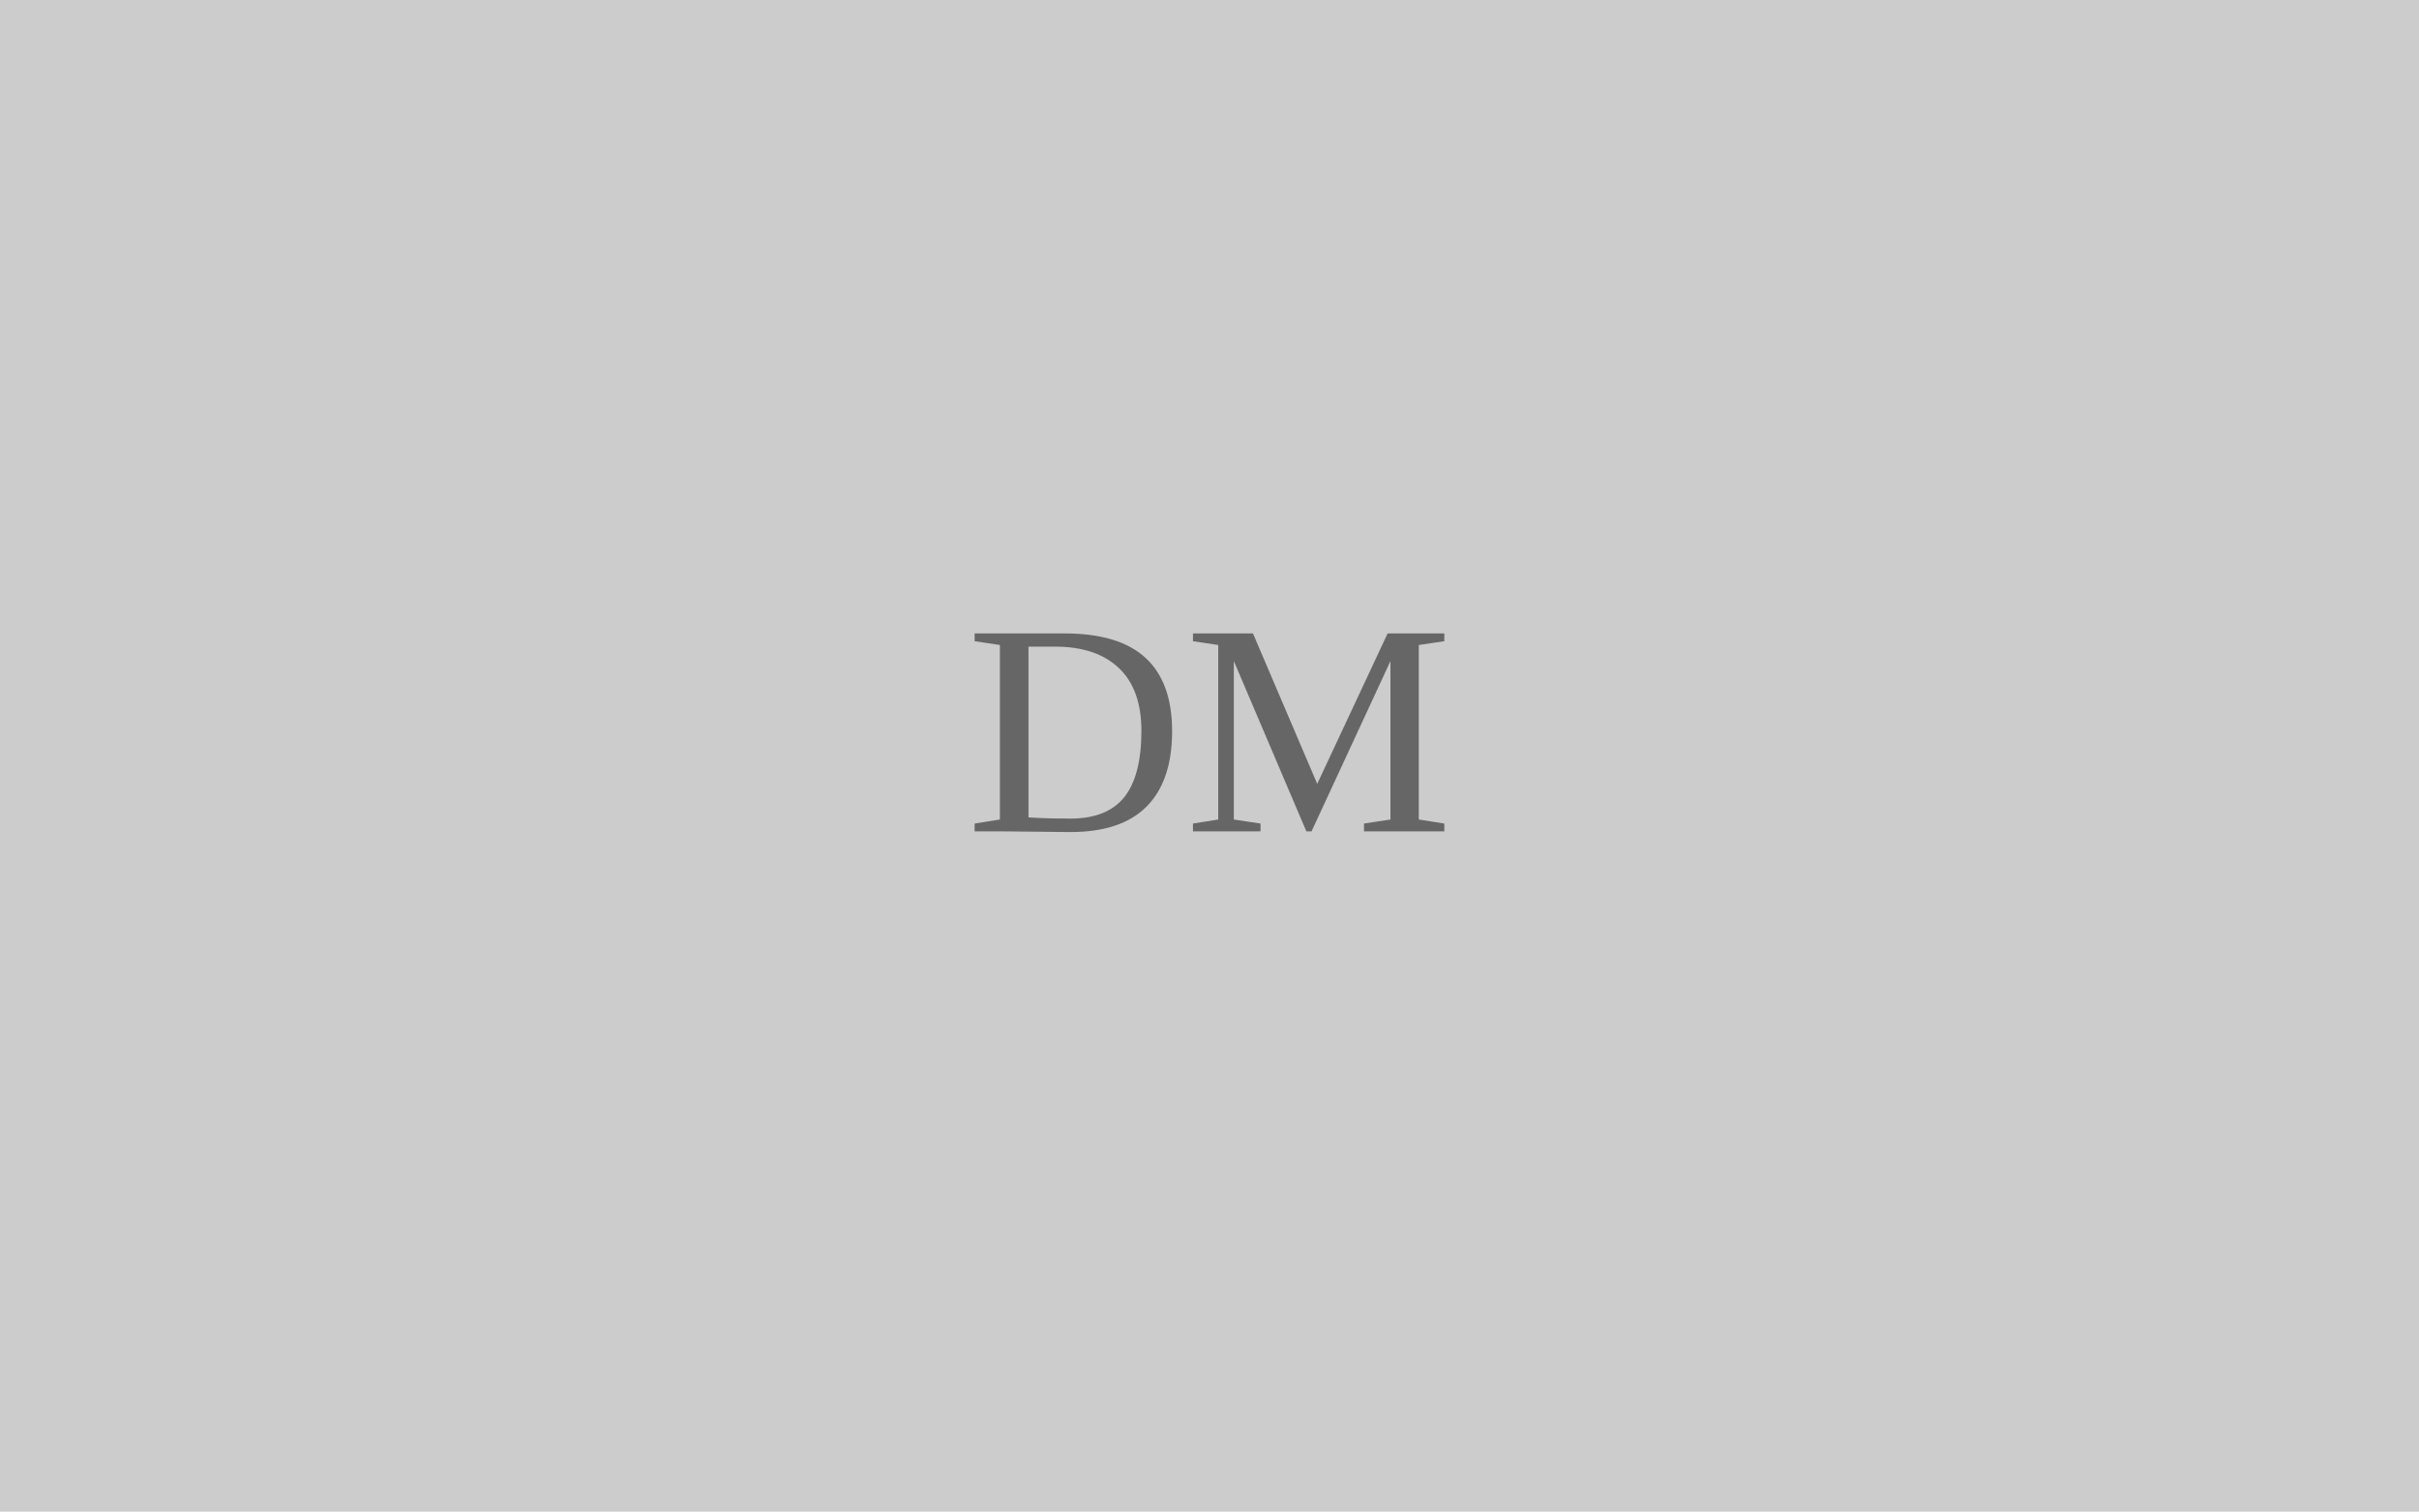
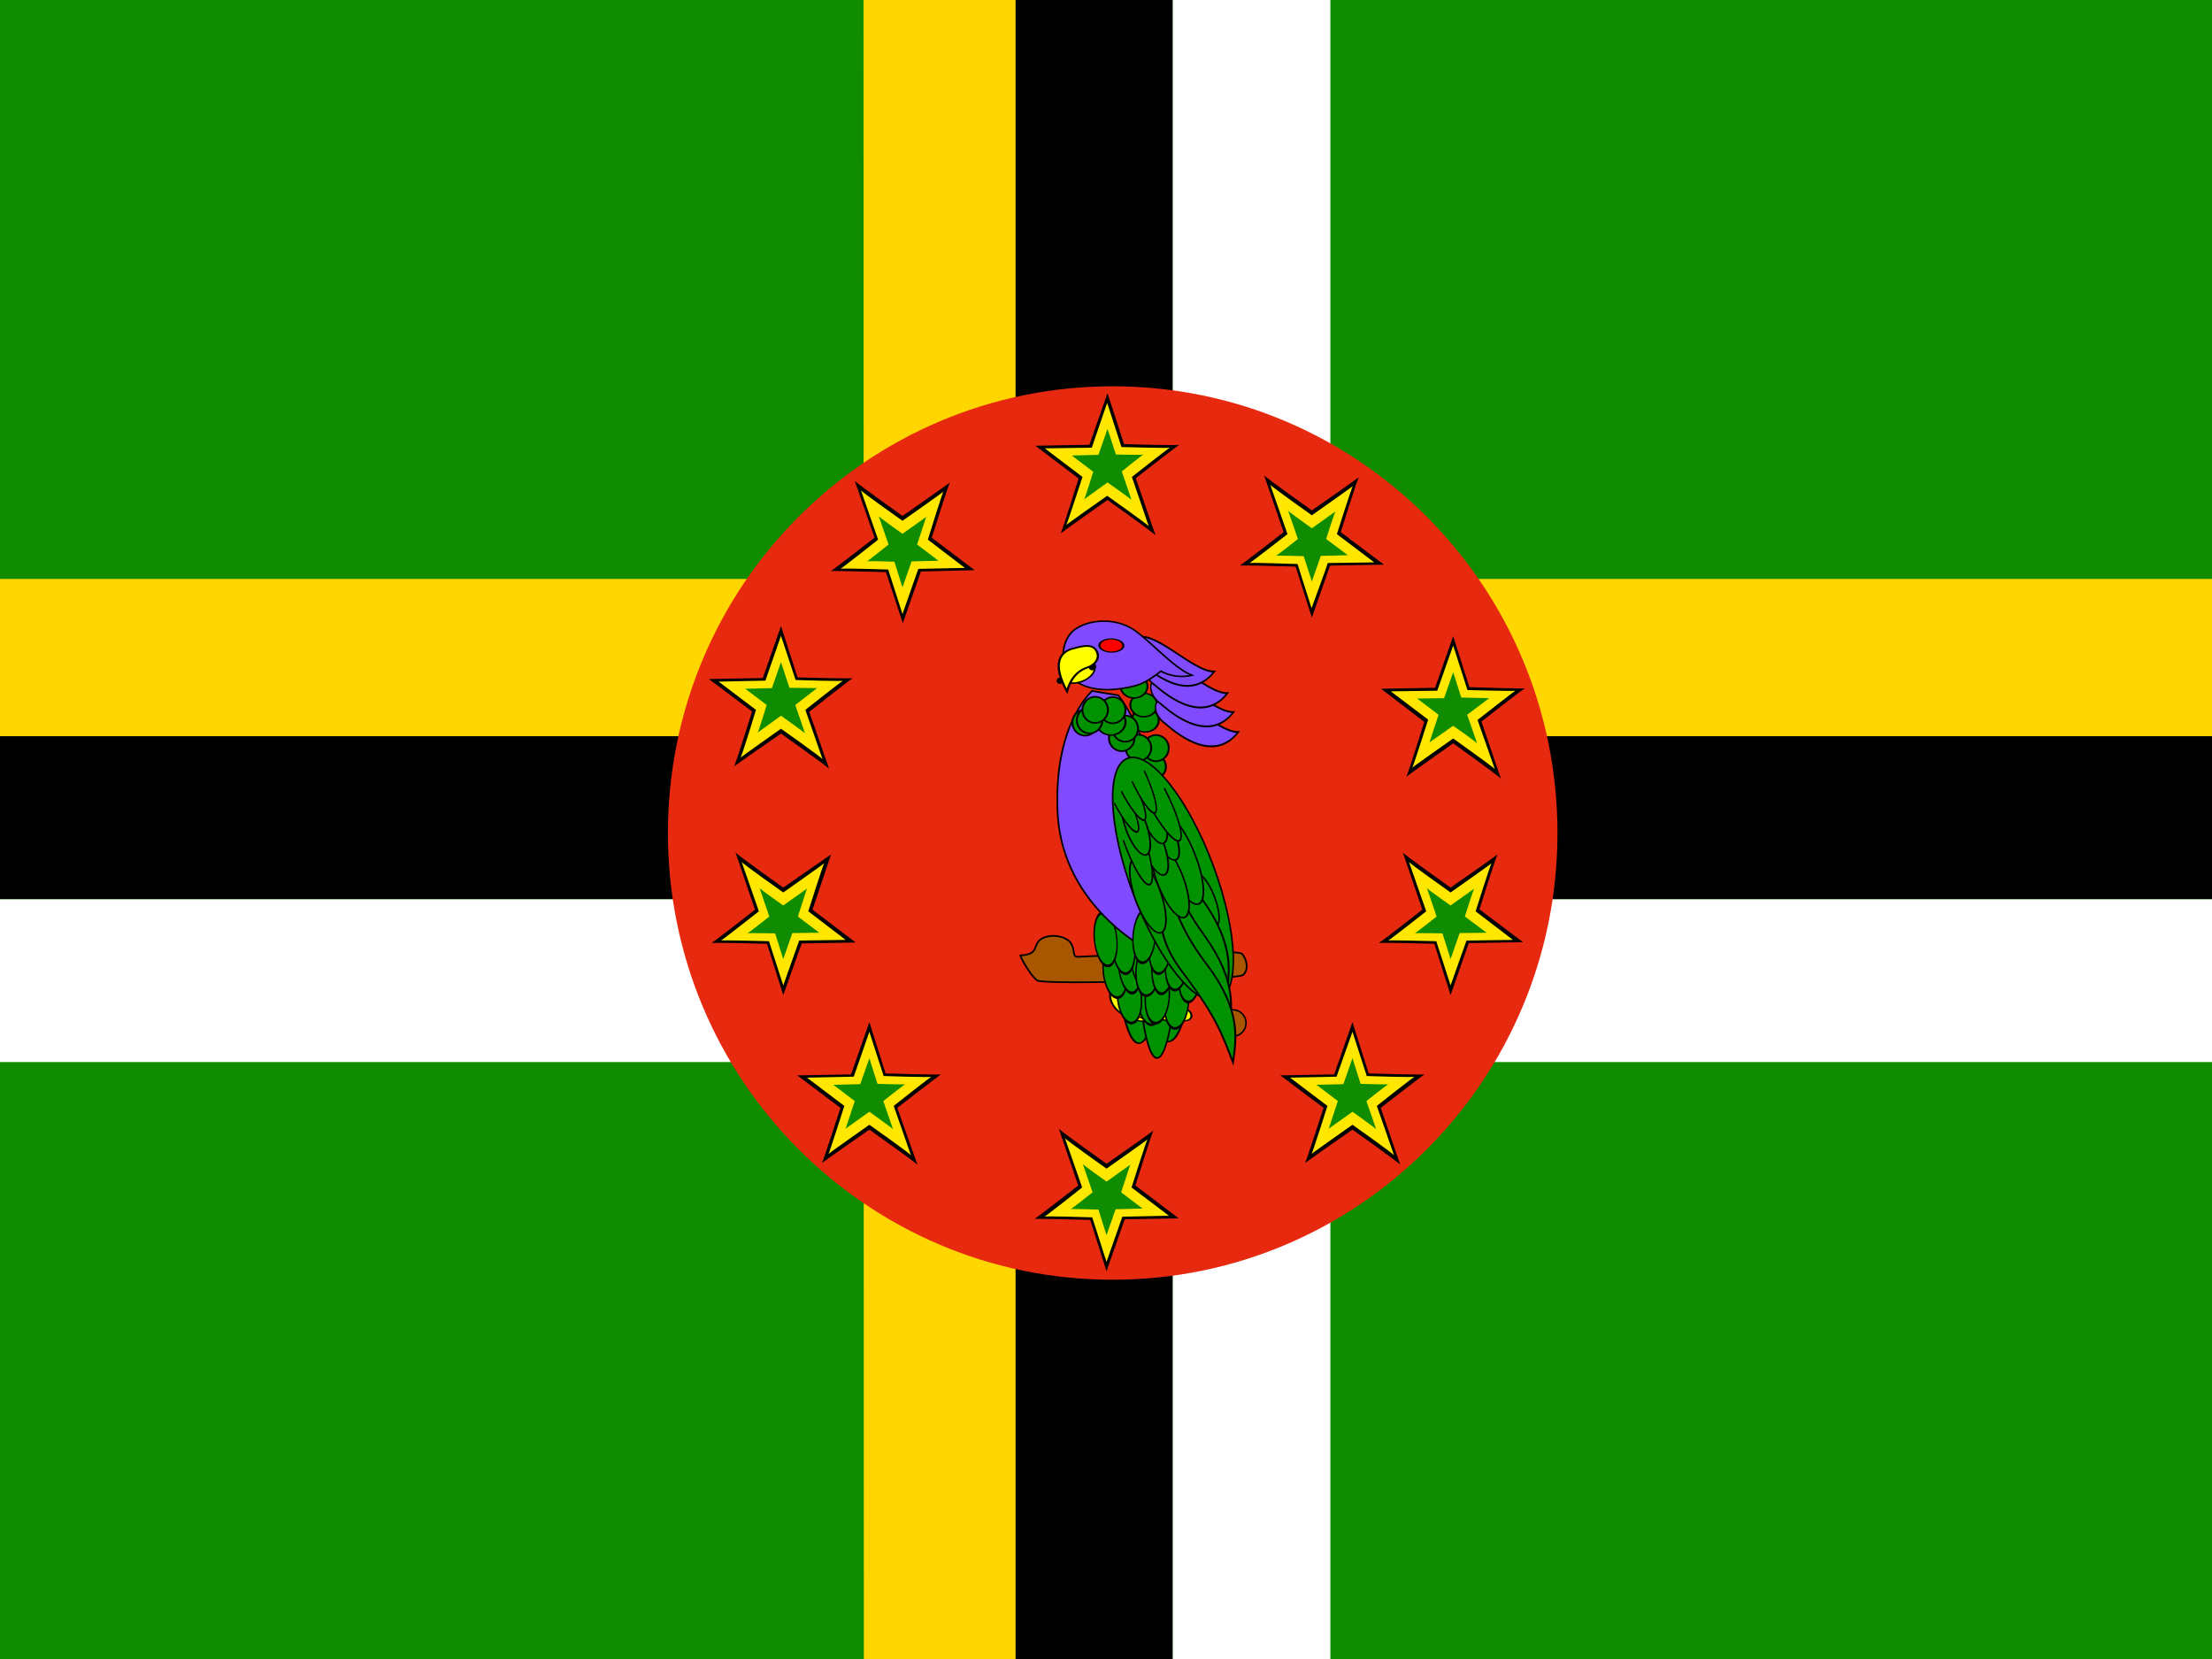
- <svg xmlns="http://www.w3.org/2000/svg" width="160" height="100">
-   <rect width="160" height="100" fill="#cccccc" />
-   <text x="80" y="55" font-size="20" text-anchor="middle" fill="#666666">DM</text>
+ <svg xmlns="http://www.w3.org/2000/svg" id="flag-icons-dm" viewBox="0 0 640 480">
+   <defs>
+     <clipPath id="a">
+       <path fill-opacity=".7" d="M-85 0h682.7v512H-85z" />
+     </clipPath>
+   </defs>
+   <g fill-rule="evenodd" clip-path="url(#a)" transform="translate(79.7) scale(.94)">
+     <path fill="#108c00" d="M-258.3 0H769.2v512H-258.3z" />
+     <path fill="#ffd600" d="M-260 178.2H772.6v50.1H-260z" />
+     <path fill="#ffd600" d="M181 0h48.5v512h-48.4z" />
+     <path d="M227.8 0h48.4v512h-48.4z" />
+     <path d="M-260 226.6H772.6v50.2H-260z" />
+     <path fill="#fff" d="M-260 276.8H772.6v50.1H-260z" />
+     <path fill="#fff" d="M276.2 0h48.5v512h-48.5z" />
+     <rect width="273.8" height="275" x="-394.6" y="-393.9" fill="#e72910" ry="137.5" transform="scale(-1)" />
+     <g stroke-width="1pt">
+       <path d="m250.5 137 5.6-16 5.1 15.7s17.1.5 17.1.2-13.5 10.3-13.5 10.3l6.1 17.6c-.2-.5-14.8-10.9-14.8-10.9s-14.8 10.4-14.5 10.4 5.6-17 5.6-17l-13.3-10.1 16.6-.3z" />
+       <path fill="#ffe700" d="M251.3 137.7 256 124l4.4 13.6s14.9.4 14.9.2-11.7 9-11.7 9l5.2 15.2c-.2-.5-12.8-9.4-12.8-9.4s-12.8 9-12.6 9 5-14.8 5-14.8l-11.6-8.8 14.4-.2z" />
+       <path fill="#108c00" d="m253.3 140 2.8-8 2.6 7.9s8.5.2 8.5 0-6.7 5.2-6.7 5.2l3 8.8c-.1-.3-7.4-5.4-7.4-5.4l-7.2 5.2c.2 0 2.8-8.5 2.8-8.5l-6.6-5 8.2-.2z" />
+     </g>
+     <g stroke-width="1pt">
+       <path d="m356.9 211.8 5.6-16 5 15.7s17.2.6 17.2.3-13.5 10.3-13.5 10.3l6 17.6c-.2-.5-14.7-10.9-14.7-10.9s-14.8 10.4-14.5 10.4 5.6-17 5.6-17L340.3 212l16.6-.3z" />
+       <path fill="#ffe700" d="m357.6 212.6 4.9-13.9 4.4 13.7s14.8.4 14.8.2-11.7 9-11.7 9l5.3 15.1c-.2-.4-12.8-9.4-12.8-9.4s-12.8 9-12.6 9 4.9-14.8 4.9-14.8l-11.5-8.7 14.3-.2z" />
+       <path fill="#108c00" d="m359.7 214.9 2.8-8 2.5 7.8 8.6.2-6.8 5.1s3.2 9 3 8.8c0-.3-7.3-5.4-7.3-5.4l-7.3 5.1 2.8-8.5-6.6-5 8.3-.1z" />
+     </g>
+     <g stroke-width="1pt">
+       <path d="m325.9 330.6 5.6-16 5 15.8s17.2.5 17.2.3-13.5 10.3-13.5 10.3l6 17.5c-.2-.5-14.7-10.8-14.7-10.8S316.7 358 316.9 358s5.7-17 5.7-17l-13.3-10 16.6-.3z" />
+       <path fill="#ffe700" d="m326.6 331.4 4.9-13.8 4.4 13.6s14.8.5 14.8.2-11.7 9-11.7 9l5.3 15.2c-.2-.5-12.8-9.4-12.8-9.4s-12.8 9-12.6 9 4.9-14.8 4.9-14.8l-11.5-8.7 14.3-.3z" />
+       <path fill="#108c00" d="m328.7 333.7 2.8-8 2.5 7.9s8.6.3 8.6.1-6.8 5.2-6.8 5.2l3 8.7c0-.2-7.3-5.4-7.3-5.4l-7.3 5.2 2.8-8.5-6.6-5 8.3-.2z" />
+     </g>
+     <g stroke-width="1pt">
+       <path d="m177.2 330.6 5.6-16 5 15.8s17.1.5 17.1.3-13.5 10.3-13.5 10.3l6.2 17.5c-.3-.5-14.8-10.8-14.8-10.8S168 358 168.2 358s5.7-17 5.7-17l-13.3-10 16.6-.3z" />
+       <path fill="#ffe700" d="m178 331.4 4.8-13.8 4.4 13.6s14.8.5 14.8.2-11.7 9-11.7 9l5.3 15.2c-.2-.5-12.8-9.4-12.8-9.4s-12.8 9-12.6 9 4.9-14.8 4.9-14.8l-11.5-8.7 14.3-.3z" />
+       <path fill="#108c00" d="m180 333.7 2.8-8 2.5 7.9s8.6.3 8.6.1-6.8 5.2-6.8 5.2l3 8.7c0-.2-7.3-5.4-7.3-5.4l-7.3 5.2 2.8-8.5-6.6-5 8.3-.2z" />
+     </g>
+     <g stroke-width="1pt">
+       <path d="m150 208.7 5.6-16 5.1 15.8s17.1.5 17.1.2-13.5 10.4-13.5 10.4l6.1 17.5c-.3-.5-14.8-10.8-14.8-10.8S140.8 236 141.1 236s5.6-17 5.6-17l-13.3-10 16.6-.3z" />
+       <path fill="#ffe700" d="m150.8 209.5 4.8-13.8 4.5 13.6s14.7.5 14.7.2-11.7 9-11.7 9l5.3 15.2c-.2-.5-12.8-9.4-12.8-9.4s-12.8 9-12.5 9 4.8-14.8 4.8-14.8l-11.5-8.7 14.4-.3z" />
+       <path fill="#108c00" d="m152.8 211.8 2.8-8 2.6 7.9 8.5.1-6.7 5.2 3 8.7c-.1-.2-7.4-5.4-7.4-5.4l-7.2 5.2c.2 0 2.8-8.5 2.8-8.5l-6.6-5 8.2-.2z" />
+     </g>
+     <g stroke-width="1pt">
+       <path d="m324.6 174.1-5.6 16-5-15.7s-17.2-.5-17.2-.3 13.5-10.3 13.5-10.3l-6-17.5c.2.5 14.7 10.8 14.7 10.8s14.8-10.3 14.5-10.3-5.6 17-5.6 17l13.3 10-16.6.3z" />
+       <path fill="#ffe700" d="M323.9 173.3c0 .3-5 13.9-5 13.9l-4.3-13.6s-14.8-.5-14.8-.3 11.7-8.9 11.7-8.9l-5.3-15.2c.2.5 12.8 9.4 12.8 9.4s12.8-9 12.6-9-4.9 14.8-4.9 14.8l11.5 8.7-14.4.2z" />
+       <path fill="#108c00" d="m321.8 171-2.8 8-2.5-7.8s-8.6-.3-8.6-.1 6.8-5.2 6.8-5.2l-3-8.7c0 .2 7.3 5.4 7.3 5.4l7.3-5.2c-.2 0-2.9 8.5-2.9 8.5l6.7 5-8.3.2z" />
+     </g>
+     <g stroke-width="1pt">
+       <path d="m367.3 290.3-5.6 16-5-15.8s-17.2-.5-17.2-.2S353 280 353 280l-6-17.6c.2.5 14.7 10.8 14.7 10.8s14.8-10.3 14.5-10.3-5.6 17-5.6 17L384 290l-16.6.3z" />
+       <path fill="#ffe700" d="m366.6 289.5-4.9 13.8-4.4-13.6s-14.8-.4-14.8-.2 11.7-9 11.7-9l-5.3-15.2c.2.5 12.8 9.4 12.8 9.4s12.8-9 12.6-9-4.9 14.8-4.9 14.8l11.5 8.8-14.4.2z" />
+       <path fill="#108c00" d="m364.5 287.2-2.8 8-2.5-7.9s-8.6-.2-8.6 0 6.8-5.2 6.8-5.2l-3-8.8c0 .3 7.3 5.4 7.3 5.4l7.3-5.2c-.2 0-2.9 8.6-2.9 8.6l6.7 5-8.3.1z" />
+     </g>
+     <g stroke-width="1pt">
+       <path d="m261.4 375.3-5.6 16-5-15.8s-17.2-.5-17.2-.3 13.5-10.3 13.5-10.3l-6-17.5c.2.5 14.7 10.8 14.7 10.8s14.8-10.3 14.5-10.3-5.6 17-5.6 17L278 375l-16.6.3z" />
+       <path fill="#ffe700" d="m260.7 374.4-4.9 14-4.4-13.7s-14.8-.5-14.8-.2 11.7-9 11.7-9l-5.3-15.2c.2.5 12.8 9.4 12.8 9.4s12.8-9 12.6-9-4.9 14.8-4.9 14.8l11.5 8.7-14.3.3z" />
+       <path fill="#108c00" d="m258.6 372.2-2.8 8-2.5-7.9s-8.6-.3-8.6-.1 6.8-5.2 6.8-5.2l-3-8.7c0 .2 7.3 5.4 7.3 5.4l7.3-5.2-2.8 8.5 6.6 5-8.3.2z" />
+     </g>
+     <g stroke-width="1pt">
+       <path d="m162 290.3-5.7 16-5-15.8s-17.2-.5-17.2-.2 13.5-10.3 13.5-10.3l-6-17.6c.2.5 14.7 10.8 14.7 10.8L171 263l-5.7 17 13.3 10.1-16.6.3z" />
+       <path fill="#ffe700" d="m161.2 289.5-4.9 13.8-4.4-13.6s-14.8-.4-14.8-.2 11.7-9 11.7-9l-5.3-15.2c.2.5 12.8 9.4 12.8 9.4s12.8-9 12.6-9-4.9 14.8-4.9 14.8l11.5 8.8-14.3.2z" />
+       <path fill="#108c00" d="m159.1 287.2-2.8 8-2.5-7.9s-8.6-.2-8.6 0 6.8-5.2 6.8-5.2l-3-8.8c0 .3 7.3 5.4 7.3 5.4l7.3-5.2-2.8 8.6 6.6 5-8.3.1z" />
+     </g>
+     <g stroke-width="1pt">
+       <path d="m198.7 175.8-5.6 16-5.2-15.7s-17-.5-17-.3 13.5-10.3 13.5-10.3l-6.1-17.5c.2.5 14.7 10.8 14.7 10.8s14.8-10.3 14.6-10.3-5.6 17-5.6 17l13.2 10-16.5.4z" />
+       <path fill="#ffe700" d="m197.9 175-4.9 14-4.4-13.7s-14.8-.5-14.8-.2 11.7-9 11.7-9l-5.3-15.2c.2.5 12.8 9.4 12.8 9.4s12.8-9 12.6-9-4.8 14.8-4.8 14.8l11.4 8.7-14.3.3z" />
+       <path fill="#108c00" d="m195.8 172.8-2.8 8-2.5-7.9s-8.5-.3-8.5-.1 6.7-5.2 6.7-5.2l-3-8.7c0 .2 7.3 5.4 7.3 5.4l7.3-5.2-2.8 8.5 6.6 5-8.3.2z" />
+     </g>
+     <g transform="matrix(1.04 0 0 1.04 -250.6 359.4)">
+       <g fill="#009200" stroke="#000" stroke-width="2.5" transform="matrix(.16 -.02 0 .18 429.8 -215.6)">
+         <ellipse cx="680.2" cy="586.1" rx="30.8" ry="189.8" transform="matrix(1.4 0 0 1 -534.3 263.7)" />
+         <ellipse cx="680.2" cy="586.1" rx="30.8" ry="189.8" transform="matrix(1.5 0 0 1 -547.2 267)" />
+         <ellipse cx="680.2" cy="586.1" rx="30.8" ry="189.8" transform="matrix(1.2 0 0 1.1 -365 214.1)" />
+       </g>
+       <g stroke="#000" transform="translate(72.9 -9.8)">
+         <path fill="#a95600" stroke-width=".5" d="M388.5-53c6-.3 3.4-3.3 6.4-5 3-1.6 7.3-.6 8.6 1.4 1.3 2 .3 4 2 4s47-2.5 48.6-.9c1.6 1.7 2 5 .3 6.3-1.6 1.4-58.9 3-60.9 1.6s-5-7-5-7.4z" />
+         <path fill="#ff0" stroke-width="3.9" d="M529.6 405.5c0 40 45.6 27.8 46.8 61.2-.7 35.4-76.7 3.5-78.6-61.2 1.9-64.8 75-98 76.7-61 1.2 30.6-45 21-45 61z" transform="matrix(.15 0 0 .1 340.4 -81.7)" />
+         <path fill="#ff0" stroke-width="3.9" d="M529.6 405.5c0 40 45.6 27.8 46.8 61.2-.7 35.4-76.7 3.5-78.6-61.2 1.9-64.8 75-98 76.7-61 1.2 30.6-45 21-45 61z" transform="matrix(.15 0 0 .1 344.4 -81.6)" />
+         <path fill="#ff0" stroke-width="3.9" d="M529.6 405.5c0 40 45.6 27.8 46.8 61.2-.7 35.4-76.7 3.5-78.6-61.2 1.9-64.8 75-98 76.7-61 1.2 30.6-45 21-45 61z" transform="matrix(.15 0 0 .1 348.7 -81.8)" />
+         <path fill="#ff0" stroke-width="3.9" d="M529.6 405.5c0 40 45.6 27.8 46.8 61.2-.7 35.4-76.7 3.5-78.6-61.2 1.9-64.8 75-98 76.7-61 1.2 30.6-45 21-45 61z" transform="matrix(.15 0 0 .1 352.7 -81.8)" />
+         <ellipse cx="478.4" cy="-41.1" fill="#a95600" stroke-width=".4" rx="3.5" ry="3.4" transform="matrix(1.1 .02 -.02 1.15 -75.6 4.7)" />
+       </g>
+       <g fill="#009200" stroke="#000" stroke-width="2.5" transform="rotate(-5.8 688.4 -625.2)">
+         <ellipse cx="427.1" cy="905" rx="20.8" ry="24.1" transform="matrix(.17 0 0 .32 369.8 -361.6)" />
+         <ellipse cx="427.1" cy="905" rx="20.8" ry="24.1" transform="matrix(.17 0 0 .32 364 -362.7)" />
+         <ellipse cx="427.1" cy="905" rx="20.8" ry="24.1" transform="matrix(.17 0 0 .32 360.6 -370.6)" />
+         <ellipse cx="427.1" cy="905" rx="20.8" ry="24.1" transform="matrix(.16 0 0 .35 369.3 -399.4)" />
+         <ellipse cx="427.1" cy="905" rx="20.8" ry="24.1" transform="matrix(.16 0 0 .33 377.4 -379)" />
+         <ellipse cx="427.1" cy="905" rx="20.8" ry="24.1" transform="matrix(.16 0 0 .33 373.2 -382.2)" />
+         <ellipse cx="427.1" cy="905" rx="20.8" ry="24.1" transform="matrix(.16 0 0 .33 368 -386.7)" />
+         <ellipse cx="427.1" cy="905" rx="20.8" ry="24.1" transform="matrix(.16 0 0 .33 363 -389.5)" />
+       </g>
+       <path fill="#804bff" stroke="#000" stroke-width=".5" d="M482.6-141s-11.7 10-10.1 36.9c1.8 27 26.5 39.5 26.5 39.5s6.2-7.7 5.2-29.5c-2-31.8-13.8-45.7-13.8-45.7l-7.8-1.3z" />
+       <g fill="#009200" stroke="#000" stroke-width="2.5" transform="rotate(4.5 181 769.9)">
+         <ellipse cx="427.1" cy="905" rx="20.8" ry="24.1" transform="matrix(.17 0 0 .32 369.8 -361.6)" />
+         <ellipse cx="427.1" cy="905" rx="20.8" ry="24.1" transform="matrix(.17 0 0 .32 364 -362.7)" />
+         <ellipse cx="427.1" cy="905" rx="20.8" ry="24.1" transform="matrix(.17 0 0 .32 360.6 -370.6)" />
+         <ellipse cx="427.1" cy="905" rx="20.8" ry="24.1" transform="matrix(.16 0 0 .35 369.3 -399.4)" />
+         <ellipse cx="427.1" cy="905" rx="20.8" ry="24.1" transform="matrix(.16 0 0 .33 377.4 -379)" />
+         <ellipse cx="427.1" cy="905" rx="20.8" ry="24.1" transform="matrix(.16 0 0 .33 373.2 -382.2)" />
+         <ellipse cx="427.1" cy="905" rx="20.8" ry="24.1" transform="matrix(.16 0 0 .33 368 -386.7)" />
+         <ellipse cx="427.1" cy="905" rx="20.8" ry="24.1" transform="matrix(.16 0 0 .33 363 -389.5)" />
+       </g>
+       <ellipse cx="624.4" cy="606.1" fill="#c90000" stroke="#000" stroke-width="1pt" rx="58.3" ry="186.5" transform="matrix(.16 -.06 .06 .15 369.6 -145)" />
+       <g fill="#009200" stroke="#000" transform="rotate(1 242.4 -1957.8)">
+         <ellipse cx="218.1" cy="356.8" stroke-width="1.5" rx="10.8" ry="12.9" transform="matrix(.4 0 0 .3 445 -230.5)" />
+         <ellipse cx="218.1" cy="356.8" stroke-width="1.6" rx="10.8" ry="12.9" transform="matrix(.35 0 0 .3 457.2 -236)" />
+         <ellipse cx="218.1" cy="356.8" stroke-width="1.6" rx="10.8" ry="12.9" transform="matrix(.35 0 0 .3 452 -236)" />
+         <ellipse cx="218.1" cy="356.8" stroke-width="1.6" rx="10.8" ry="12.9" transform="matrix(.37 0 0 .27 449.5 -233.5)" />
+         <ellipse cx="218.1" cy="356.8" stroke-width="1.6" rx="10.8" ry="12.9" transform="matrix(.37 0 0 .27 449 -238)" />
+         <ellipse cx="218.1" cy="356.8" stroke-width="1.6" rx="10.8" ry="12.9" transform="matrix(.35 0 0 .3 447 -238.8)" />
+         <ellipse cx="218.1" cy="356.8" stroke-width="1.6" rx="10.8" ry="12.9" transform="matrix(.35 0 0 .3 448 -241.6)" />
+         <ellipse cx="218.1" cy="356.8" stroke-width="1.5" rx="10.8" ry="12.9" transform="matrix(.4 0 0 .3 432.8 -243.5)" />
+         <ellipse cx="218.1" cy="356.8" stroke-width="1.6" rx="10.8" ry="12.9" transform="matrix(.37 0 0 .27 446 -243.5)" />
+         <ellipse cx="218.1" cy="356.8" stroke-width="1.6" rx="10.8" ry="12.9" transform="matrix(.35 0 0 .3 444.2 -247)" />
+         <ellipse cx="218.1" cy="356.8" stroke-width="1.6" rx="10.8" ry="12.9" transform="matrix(.35 0 0 .3 436.1 -243.2)" />
+         <ellipse cx="218.1" cy="356.8" stroke-width="1.6" rx="10.8" ry="12.9" transform="matrix(.35 0 0 .3 437.4 -243.9)" />
+         <ellipse cx="218.1" cy="356.8" stroke-width="1.6" rx="10.8" ry="12.9" transform="matrix(.35 0 0 .3 439 -247)" />
+       </g>
+       <g fill="#009200" stroke="#000" transform="matrix(.18 0 0 .2 421 -216.8)">
+         <ellipse cx="528.7" cy="564.5" stroke-width="2.5" rx="67.4" ry="205.6" transform="matrix(.98 -.3 .36 .87 -245.8 324.4)" />
+         <ellipse cx="528.7" cy="646.1" stroke-width="2.5" rx="13.3" ry="40.8" transform="rotate(-23.4 630.5 660.9)" />
+         <path stroke-width="1.5" d="M139.9 644c0 57.7-18.8 86.2-34.6 110.3 7.5-32.5 13-52.6 13-110.3 0-57.7 29.5-85.3 40.3-102-4.2 16.7-18.7 44.3-18.7 102z" transform="matrix(1.88 -.46 .95 1.18 -352.3 -10)" />
+         <path stroke-width="1.5" d="M139.9 644c0 57.7-18.8 86.2-34.6 110.3 7.5-32.5 13-52.6 13-110.3 0-57.7 29.5-85.3 40.3-102-4.2 16.7-18.7 44.3-18.7 102z" transform="matrix(1.88 -.46 .95 1.18 -348.4 44)" />
+         <path stroke-width="1.5" d="M139.9 644c0 57.7-18.8 86.2-34.6 110.3 7.5-32.5 13-52.6 13-110.3 0-57.7 29.5-85.3 40.3-102-4.2 16.7-18.7 44.3-18.7 102z" transform="matrix(1.87 -.5 .98 1.16 -362 105.8)" />
+         <ellipse cx="528.7" cy="646.1" stroke-width="1.4" rx="13.3" ry="40.8" transform="matrix(1.8 -.4 .7 1.64 -915.6 -221)" />
+         <ellipse cx="528.7" cy="646.1" stroke-width="1.6" rx="13.3" ry="40.8" transform="matrix(1.63 -.23 .54 1.35 -739.5 -91.8)" />
+         <ellipse cx="528.7" cy="646.1" stroke-width="1.6" rx="13.3" ry="40.8" transform="matrix(1.63 -.2 .5 1.36 -750.6 -91.8)" />
+         <ellipse cx="528.7" cy="646.1" stroke-width="2.1" rx="13.3" ry="40.8" transform="matrix(1.3 -.2 .47 1 -531 47.6)" />
+         <ellipse cx="528.7" cy="646.1" stroke-width="2.1" rx="13.3" ry="40.8" transform="matrix(1.33 -.13 .4 1.03 -517.9 12.2)" />
+         <path stroke-width="2.1" d="M145.7 569.5c0 34-6.7 61.6-15 61.6s-15-27.6-15-61.6" transform="matrix(1.03 -.5 .46 1.18 12.8 -14.5)" />
+         <ellipse cx="528.7" cy="646.1" stroke-width="2.1" rx="13.3" ry="40.8" transform="matrix(1.33 -.13 .4 1.03 -519.5 -34.4)" />
+         <ellipse cx="528.7" cy="646.1" stroke-width="2.1" rx="13.3" ry="40.8" transform="matrix(1.33 -.1 .38 1.04 -534 -40.1)" />
+         <path stroke-width="2.9" d="M145.7 569.5c0 34-6.7 61.6-15 61.6s-15-27.6-15-61.6" transform="matrix(.67 -.47 .46 .8 39.5 143.3)" />
+         <path stroke-width="2.9" d="M145.7 569.5c0 34-6.7 61.6-15 61.6s-15-27.6-15-61.6" transform="matrix(.67 -.47 .46 .8 51.1 125.8)" />
+         <path stroke-width="2.1" d="M145.7 569.5c0 34-6.7 61.6-15 61.6s-15-27.6-15-61.6" transform="matrix(.94 -.64 .64 1.1 -40.2 -10.7)" />
+         <path stroke-width="2.7" d="M145.7 569.5c0 34-6.7 61.6-15 61.6s-15-27.6-15-61.6" transform="matrix(.67 -.52 .46 .88 68.6 71.2)" />
+       </g>
+       <g fill="#804bff" stroke="#000" stroke-width="2.5">
+         <path d="M276.3 345.4c-12.3 9.2.4 25.2 12 30.7 13 7.7 86.6 58.2 136.3 12-40.8.8-118.7-63.2-148.3-42.7z" transform="matrix(.16 0 0 .22 458 -214.3)" />
+         <path d="M276.3 345.4c-12.3 9.2.4 25.2 12 30.7 13 7.7 86.6 58.2 136.3 12-40.8.8-118.7-63.2-148.3-42.7z" transform="matrix(.16 0 0 .22 456.6 -220.2)" />
+         <path d="M276.3 345.4c-12.3 9.2.4 25.2 12 30.7 13 7.7 86.6 58.2 136.3 12-40.8.8-118.7-63.2-148.3-42.7z" transform="matrix(.16 0 0 .22 454.8 -225.8)" />
+         <path d="M276.3 345.4c-12.3 9.2.4 25.2 12 30.7 13 7.7 86.6 58.2 136.3 12-40.8.8-118.7-63.2-148.3-42.7z" transform="matrix(.16 0 0 .22 450.9 -232.2)" />
+       </g>
+       <g transform="rotate(1 -589.6 681.6)">
+         <path fill="#804bff" stroke="#000" stroke-width="2.5" d="M211.2 247.3c21.7-12 56.6-9.8 79.7 11.2 19.4 17 45.3 75.2 70.3 92.8a57.7 57.7 0 0 1-42.2-15.2c-28.8 15.5-38.1 16.7-64 15.7-35.8-1.4-62.4-17.7-68-40.6-6.3-21.8 4.8-52.5 24.2-63.9z" transform="matrix(.2 -.04 .05 .18 407.8 -213.6)" />
+         <ellipse cx="287.2" cy="323" fill="red" stroke="#000" stroke-width="2.5" rx="14.2" ry="15" transform="matrix(.25 0 0 .13 401.8 -215.2)" />
+         <ellipse cx="204.6" cy="348.3" fill="#ff0" stroke="#000" stroke-width="2.5" rx="23.3" ry="15.9" transform="matrix(.2 -.08 .07 .17 398.7 -208)" />
+         <circle cx="283.9" cy="333.9" r="5.8" transform="matrix(.2 0 0 .2 411.3 -233.7)" />
+         <path fill="#ff0" stroke="#000" stroke-width="6.6" d="M516.8 260.3c4.4 18-6.7 43-33.1 52.6-26.8 13.2-46.1 41.8-55.7 88-47.2-103.2-23-148.3 20.6-160.3 37.4-14.4 60.4-13.4 68.2 19.7z" transform="matrix(.1 0 0 .08 417.9 -191.5)" />
+         <circle cx="199" cy="362.4" r="4.7" transform="matrix(.2 0 0 .2 418.7 -235)" />
+       </g>
+     </g>
+   </g>
</svg>
